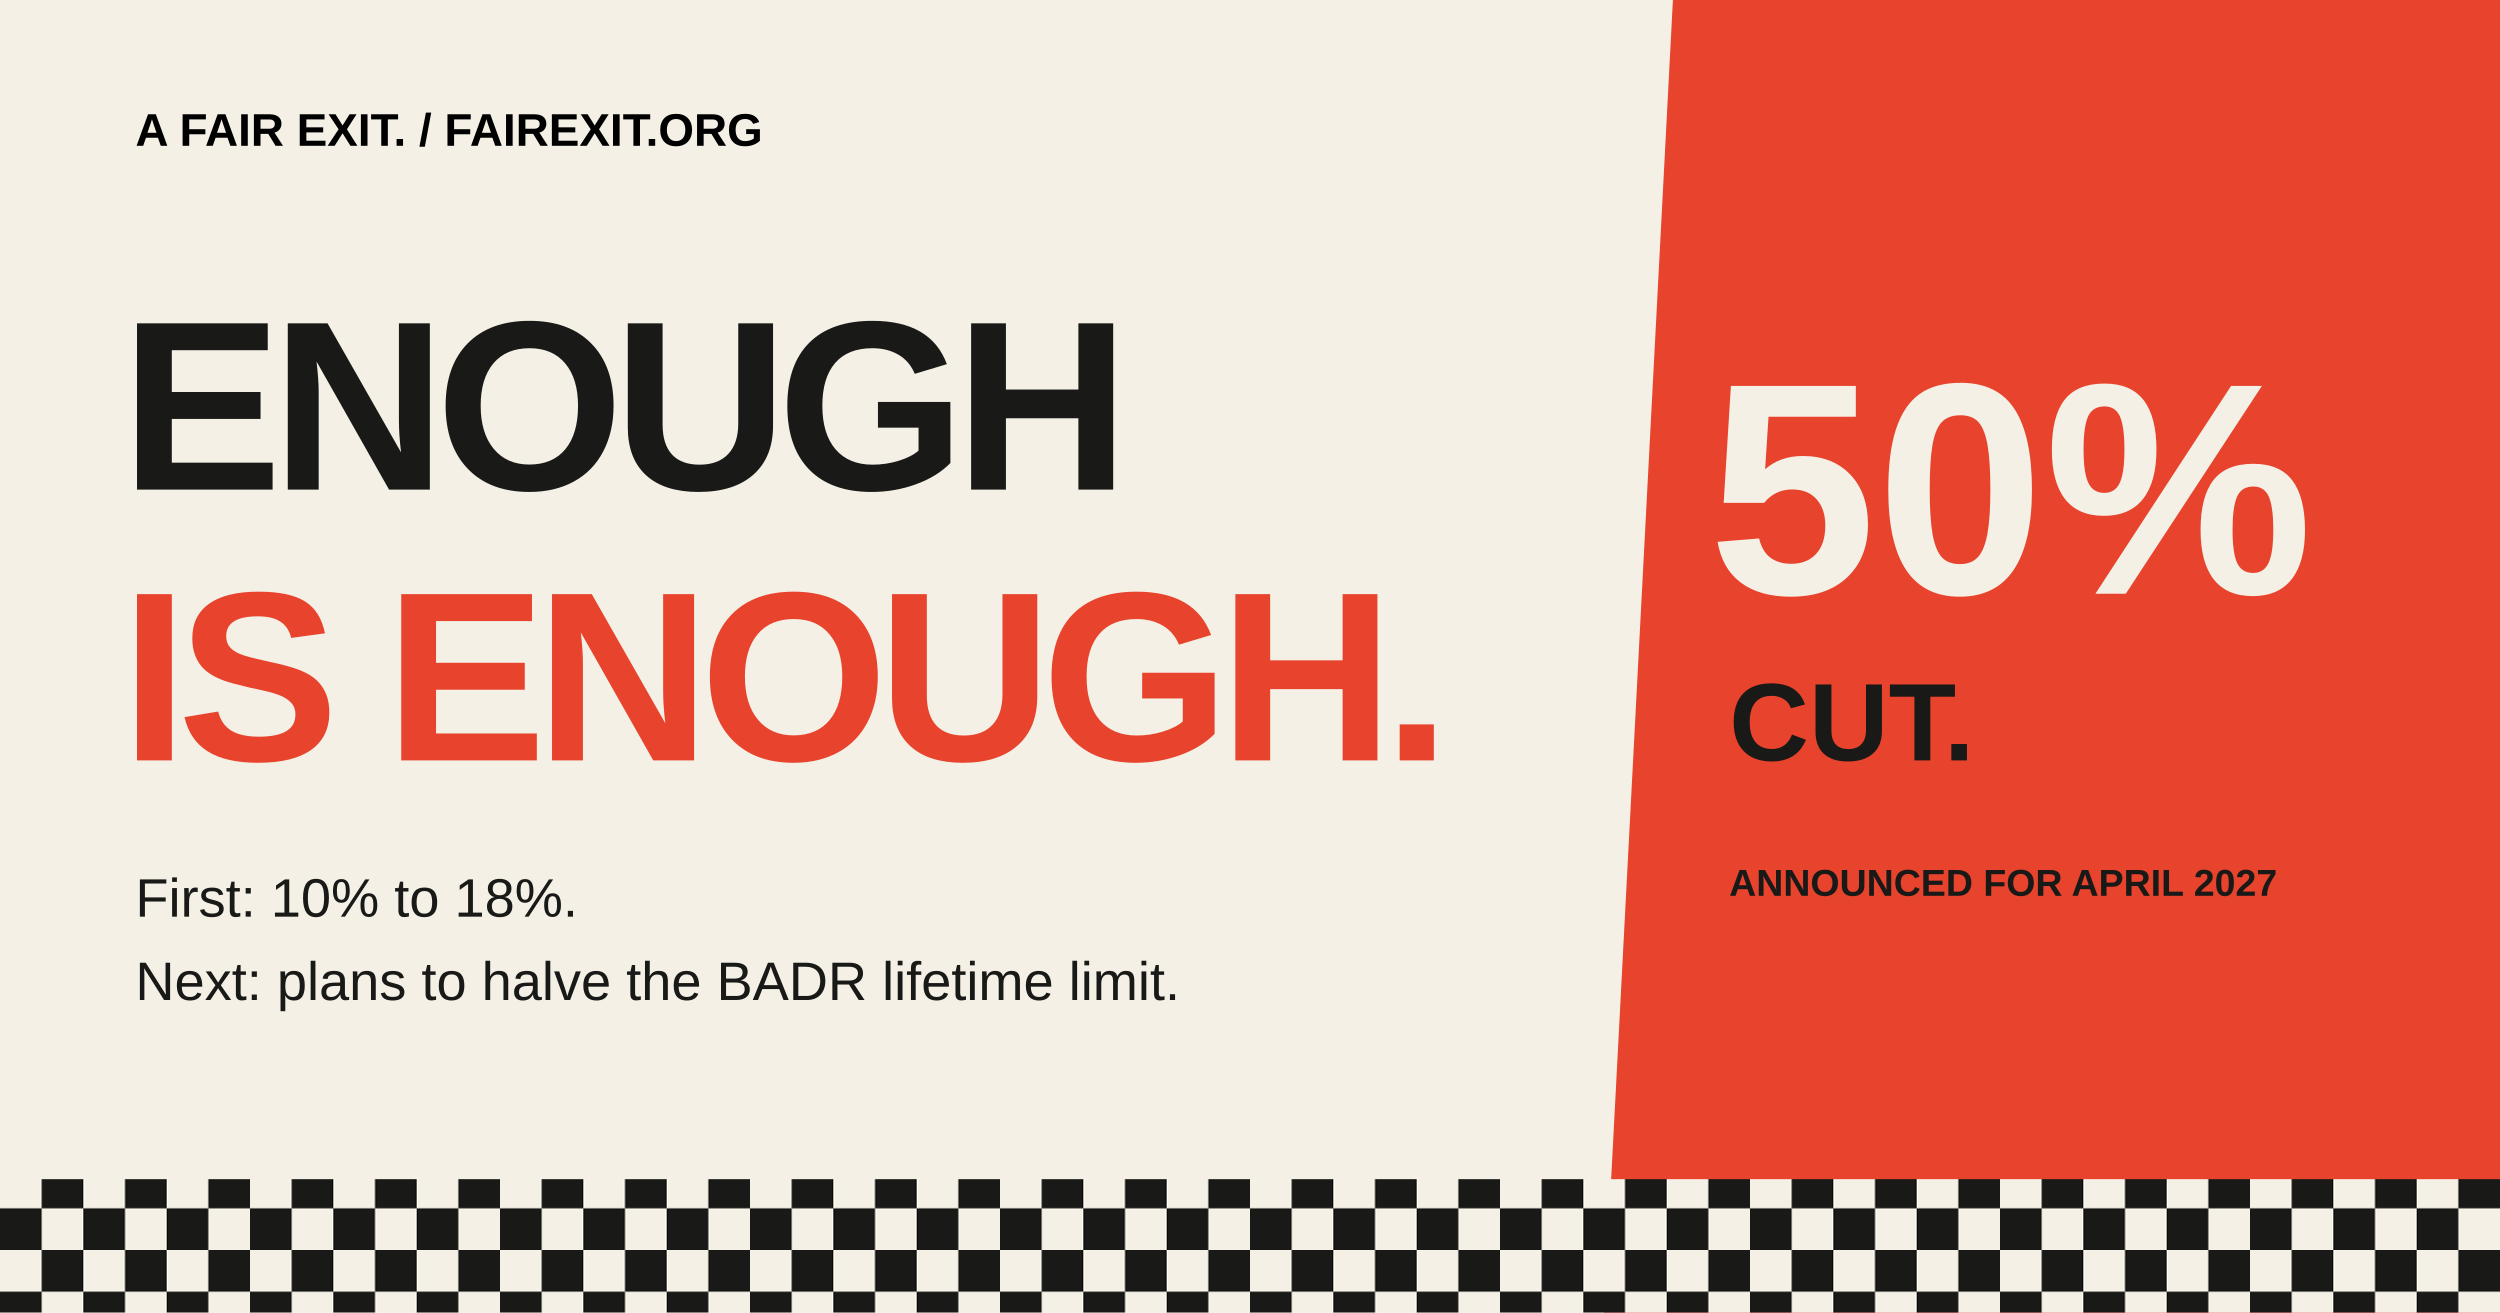
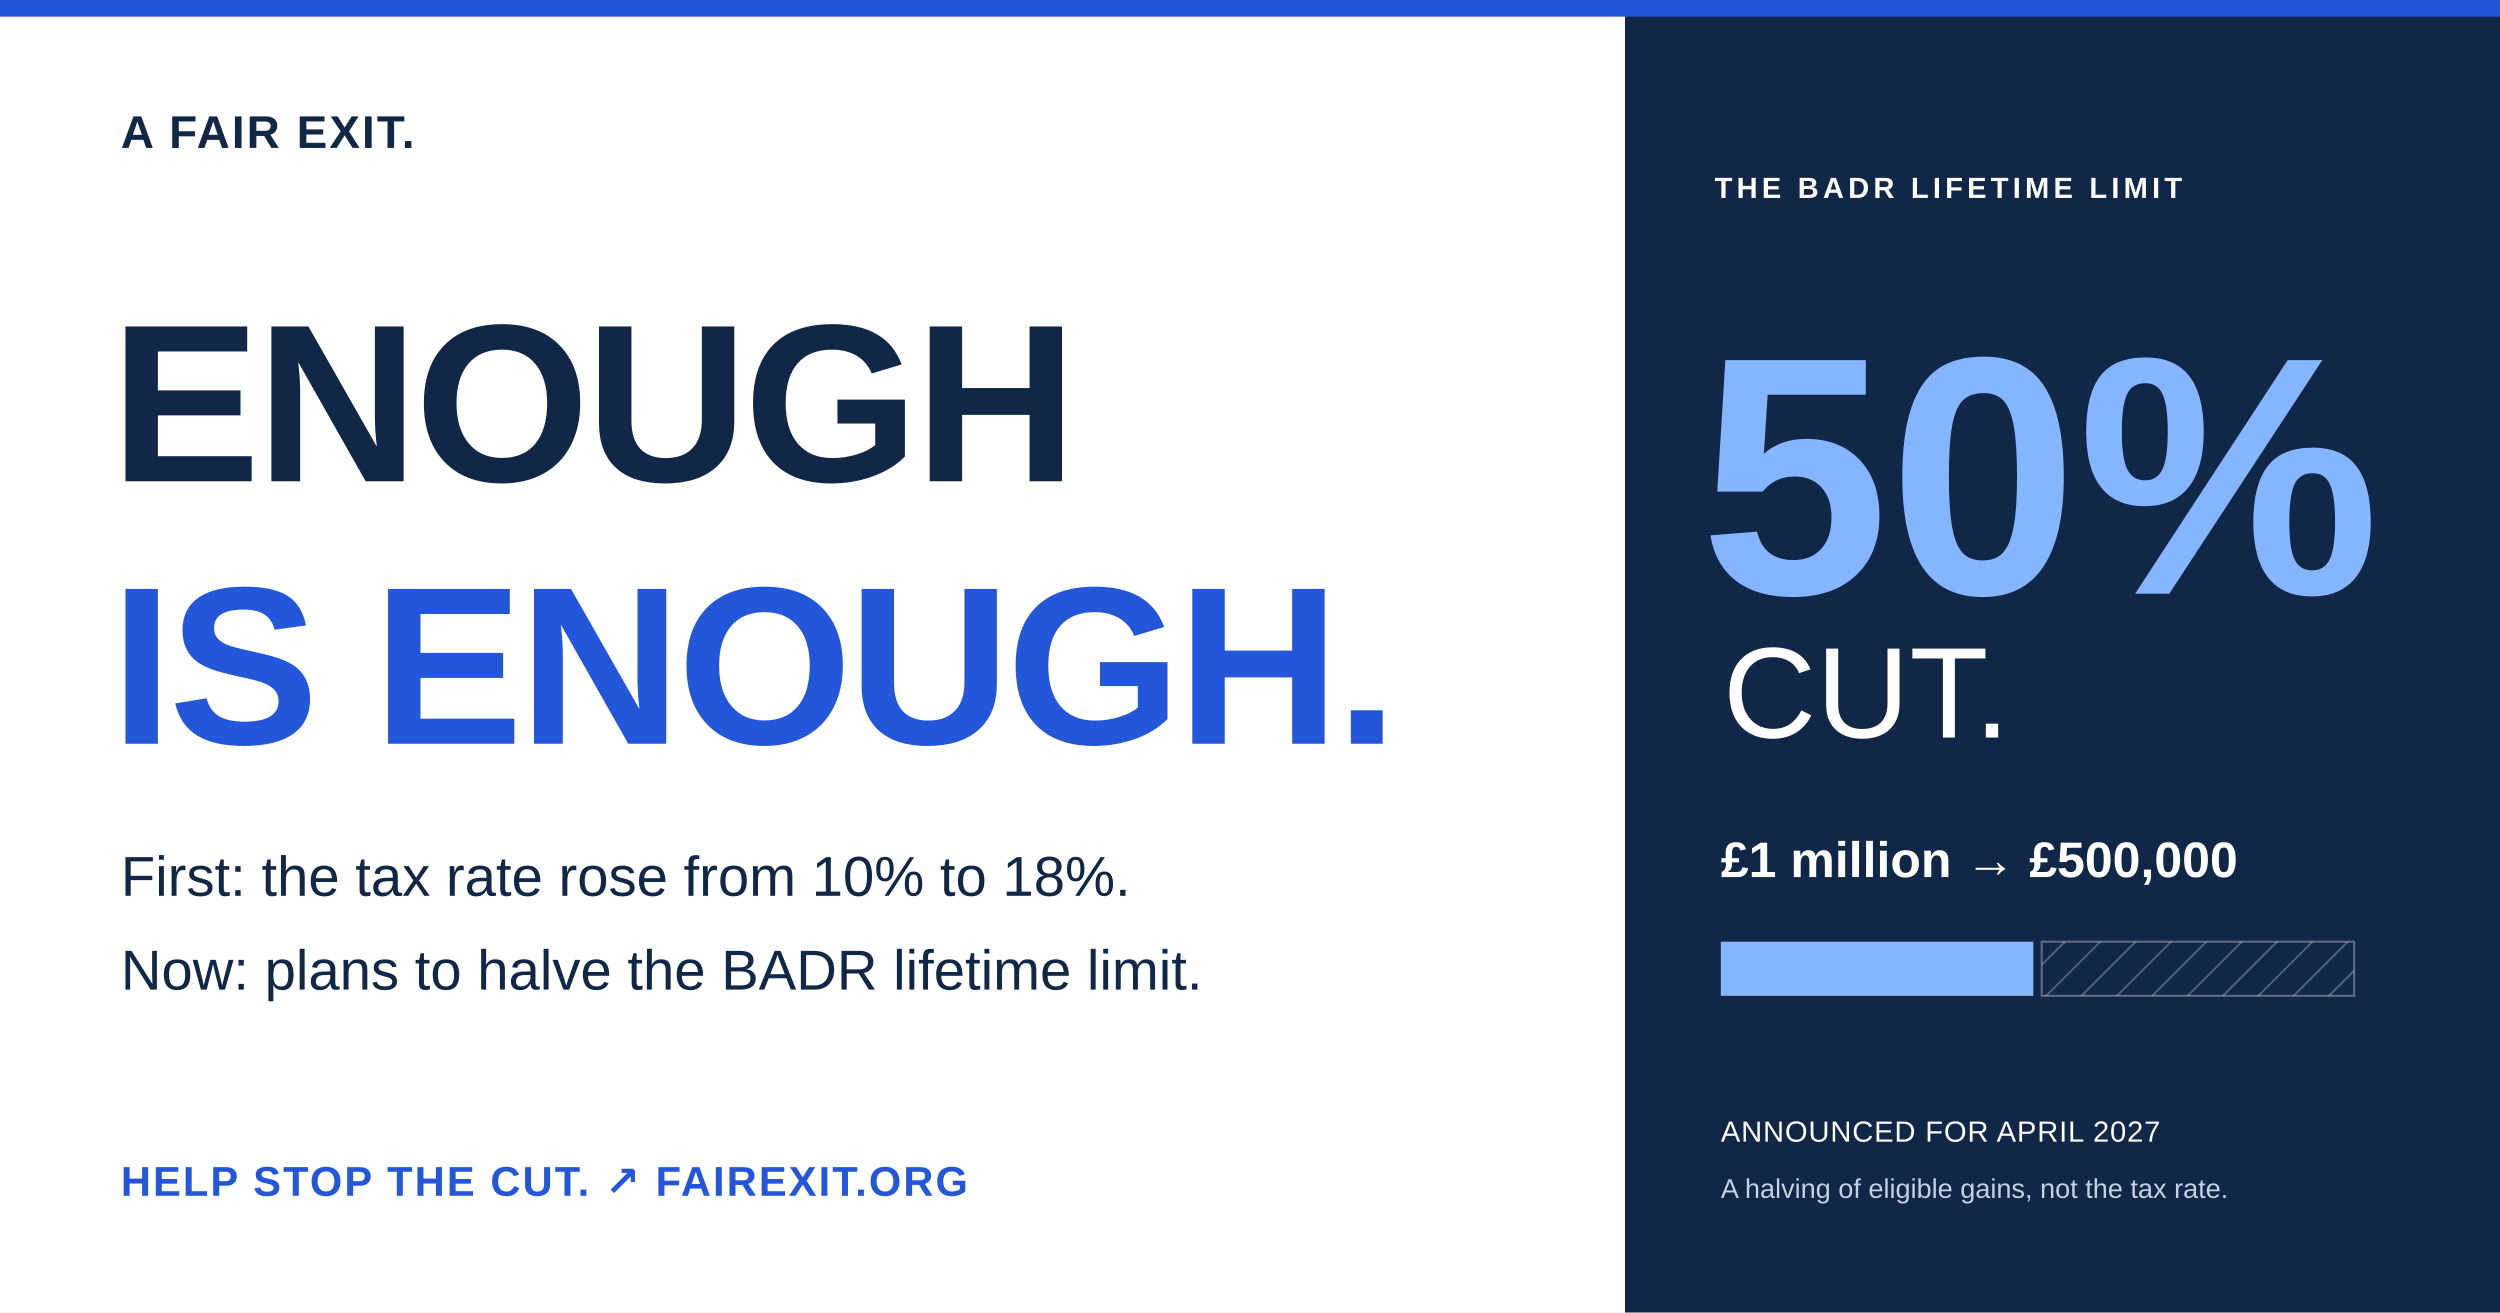
<svg xmlns="http://www.w3.org/2000/svg" width="1200" height="630" viewBox="0 0 1200 630">
  <defs>
-     <pattern id="c" width="40" height="40" patternUnits="userSpaceOnUse">
-       <path fill="#191917" d="M0 0h40v40H0z" />
-       <path fill="#f4f0e6" d="M0 0h20v20H0zM20 20h20v20H20z" />
+     <pattern id="removed" width="12" height="12" patternUnits="userSpaceOnUse" patternTransform="rotate(45)">
+       <path stroke="#ffffff40" stroke-width="2" d="M0 0v12" />
    </pattern>
  </defs>
-   <path fill="#f4f0e6" d="M0 0h1200v630H0z" />
-   <path fill="#e8432c" d="m803 0 397 0v630H770z" />
-   <text x="65" y="70" font-family="Arial,sans-serif" font-size="22" font-weight="bold">A FAIR EXIT. / FAIREXIT.ORG</text>
-   <g font-family="Impact,Arial,sans-serif" font-weight="bold" font-size="116" letter-spacing="-5">
-     <text x="58" y="235" fill="#191917">ENOUGH</text>
-     <text x="58" y="365" fill="#e8432c">IS ENOUGH.</text>
+   <path fill="#fff" d="M0 0h1200v630H0z" />
+   <path fill="#102747" d="M780 0h420v630H780z" />
+   <path fill="#2456d9" d="M0 0h1200v8H0z" />
+   <g font-family="Arial,sans-serif" fill="#102747">
+     <text x="58" y="71" font-size="22" font-weight="bold" letter-spacing="1">A FAIR EXIT.</text>
+     <g font-family="Impact,Arial,sans-serif" font-weight="bold" font-size="108" letter-spacing="-2">
+       <text x="53" y="231">ENOUGH</text>
+       <text x="53" y="357" fill="#2456d9">IS ENOUGH.</text>
+     </g>
+     <text x="58" y="430" font-size="27">First: the tax rate rose from 10% to 18%.</text>
+     <text x="58" y="475" font-size="27">Now: plans to halve the BADR lifetime limit.</text>
+     <text x="58" y="574" font-size="20" font-weight="bold" fill="#2456d9" letter-spacing="1">HELP STOP THE CUT.  ↗  FAIREXIT.ORG</text>
  </g>
-   <g fill="#191917" font-family="Arial,sans-serif" font-size="26">
-     <text x="65" y="440">First: 10% to 18%.</text>
-     <text x="65" y="480">Next: plans to halve the BADR lifetime limit.</text>
+   <g font-family="Arial,sans-serif" fill="#fff">
+     <text x="823" y="95" font-size="14" letter-spacing="2" font-weight="bold">THE BADR LIFETIME LIMIT</text>
+     <text x="816" y="285" fill="#86b5ff" font-family="Impact,Arial,sans-serif" font-size="163" font-weight="bold">50%</text>
+     <text x="827" y="354" font-family="Impact,Arial,sans-serif" font-size="62">CUT.</text>
+     <text x="826" y="421" font-size="24" font-weight="bold">£1 million → £500,000</text>
+     <path fill="#86b5ff" d="M826 452h150v26H826z" />
+     <path fill="url(#removed)" stroke="#ffffff50" d="M980 452h150v26H980z" />
+     <text x="826" y="548" font-size="14" letter-spacing=".4">ANNOUNCED FOR APRIL 2027</text>
+     <text x="826" y="575" font-size="13" fill="#c3d1e3">A halving of eligible gains, not the tax rate.</text>
  </g>
-   <text x="820" y="285" fill="#f4f0e6" font-family="Impact,Arial,sans-serif" font-weight="bold" font-size="145">50%</text>
-   <text x="830" y="365" fill="#191917" font-family="Arial,sans-serif" font-size="53" font-weight="bold">CUT.</text>
-   <text x="830" y="430" fill="#191917" font-family="Arial,sans-serif" font-size="18" font-weight="bold">ANNOUNCED FOR APRIL 2027</text>
-   <path fill="url(#c)" d="M0 566h1200v64H0z" />
</svg>
